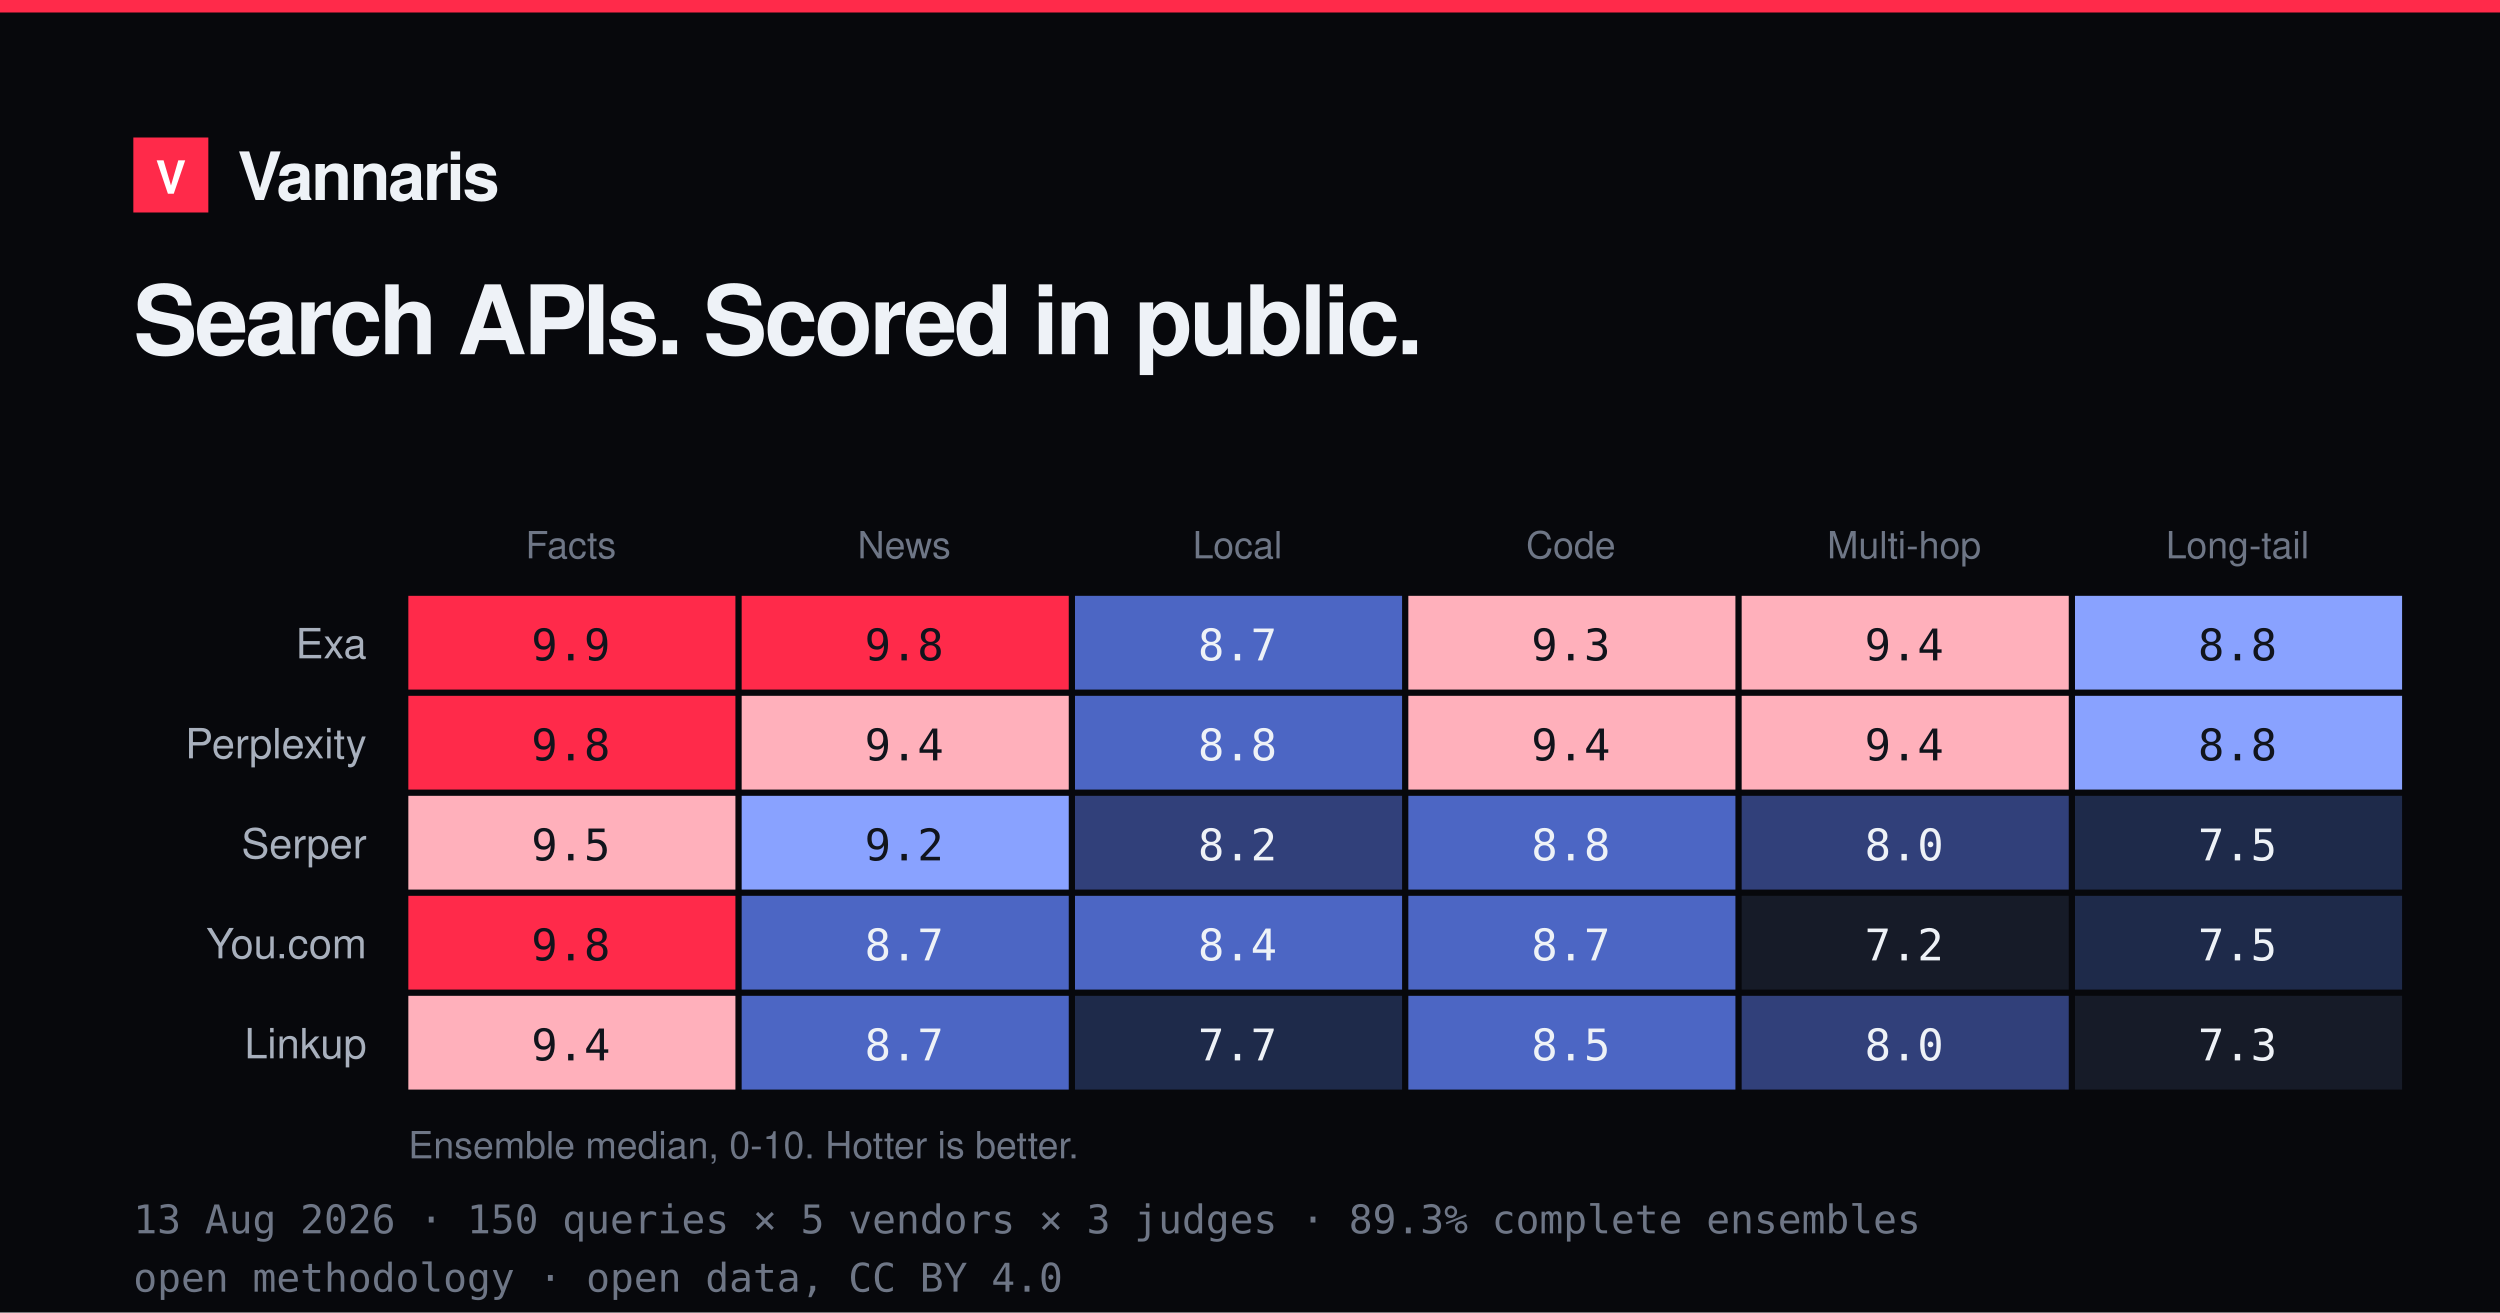
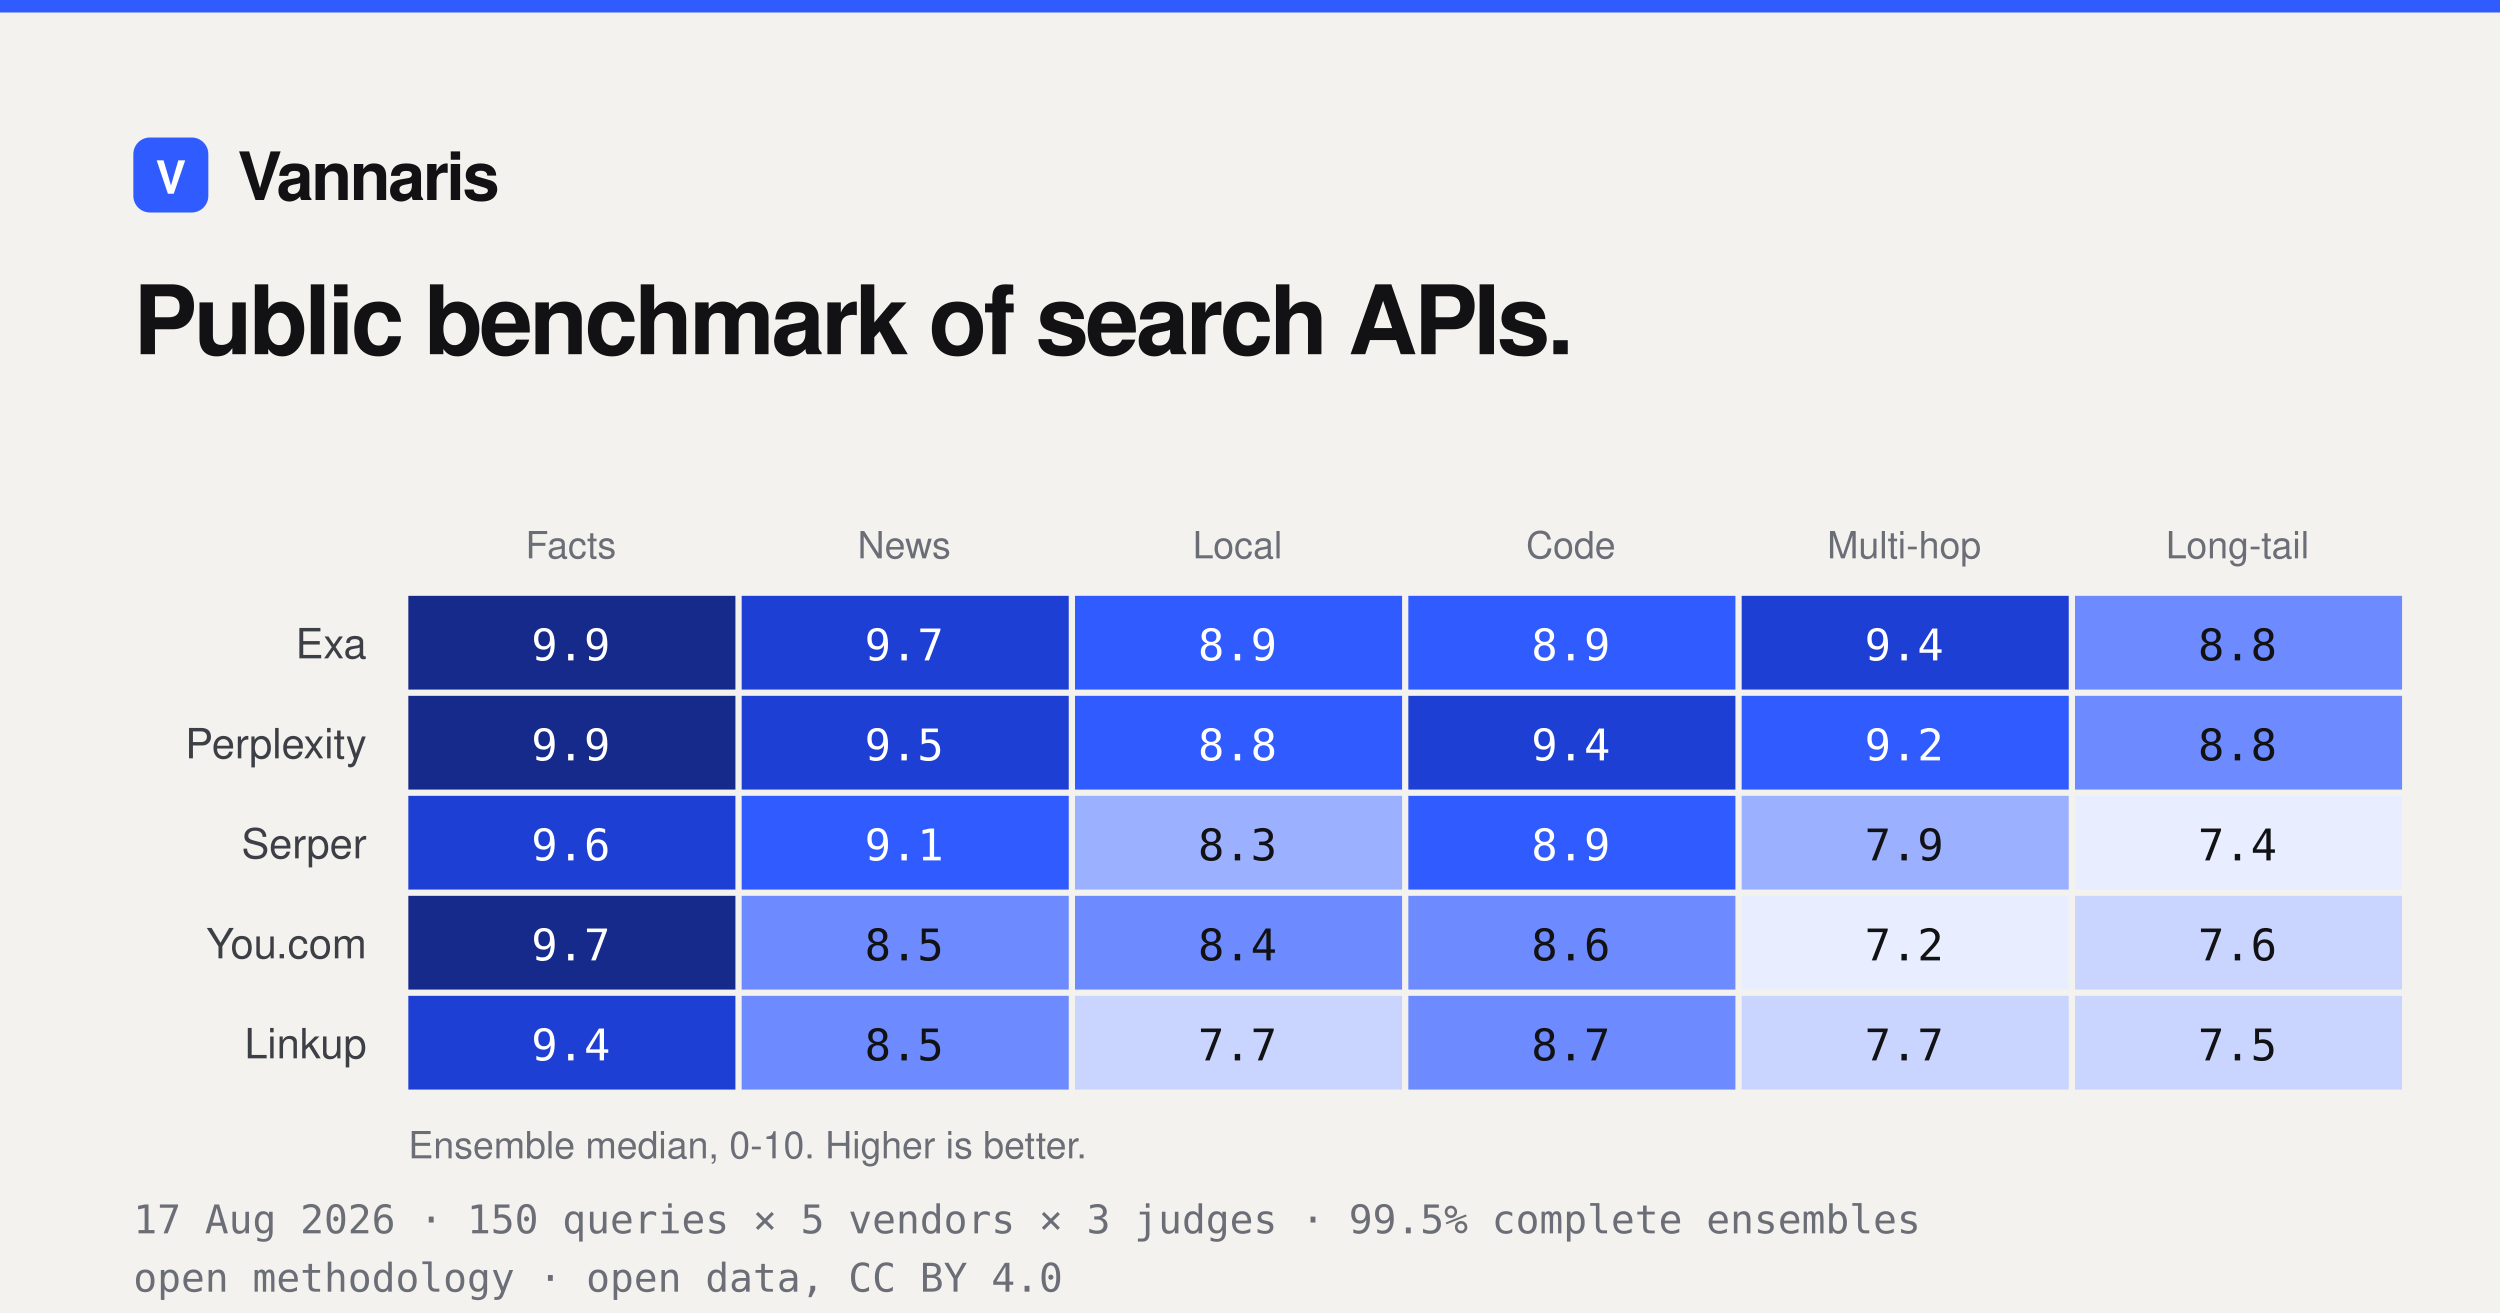
<svg xmlns="http://www.w3.org/2000/svg" width="1200" height="630" viewBox="0 0 1200 630">
-   <rect width="1200" height="630" fill="#07080c" />
-   <rect width="1200" height="6" fill="#ff2a4a" />
-   <rect x="64" y="66" width="36" height="36" fill="#ff2a4a" />
-   <text x="82" y="93" font-family="Geist, Helvetica Neue, Helvetica, Arial, sans-serif" font-size="22" font-weight="700" text-anchor="middle" fill="#ffffff">V</text>
-   <text x="114" y="96" font-family="Geist, Helvetica Neue, Helvetica, Arial, sans-serif" font-size="32" font-weight="700" letter-spacing="-1.1" fill="#eef2f7">Vannaris</text>
-   <text x="64" y="170" font-family="Geist, Helvetica Neue, Helvetica, Arial, sans-serif" font-size="46" font-weight="650" letter-spacing="-1.6" fill="#eef2f7">Search APIs. Scored in public.</text>
-   <text x="274" y="268" font-family="Geist, Helvetica Neue, Helvetica, Arial, sans-serif" font-size="18" fill="#6e7686" text-anchor="middle">Facts</text>
-   <text x="434" y="268" font-family="Geist, Helvetica Neue, Helvetica, Arial, sans-serif" font-size="18" fill="#6e7686" text-anchor="middle">News</text>
-   <text x="594" y="268" font-family="Geist, Helvetica Neue, Helvetica, Arial, sans-serif" font-size="18" fill="#6e7686" text-anchor="middle">Local</text>
-   <text x="754" y="268" font-family="Geist, Helvetica Neue, Helvetica, Arial, sans-serif" font-size="18" fill="#6e7686" text-anchor="middle">Code</text>
-   <text x="914" y="268" font-family="Geist, Helvetica Neue, Helvetica, Arial, sans-serif" font-size="18" fill="#6e7686" text-anchor="middle">Multi-hop</text>
-   <text x="1074" y="268" font-family="Geist, Helvetica Neue, Helvetica, Arial, sans-serif" font-size="18" fill="#6e7686" text-anchor="middle">Long-tail</text>
-   <text x="176" y="316" font-family="Geist, Helvetica Neue, Helvetica, Arial, sans-serif" font-size="20" fill="#a8b0bd" text-anchor="end">Exa</text>
-   <rect x="196" y="286" width="157" height="45" fill="#ff2a4a" />
-   <text x="274" y="317" font-family="Geist Mono, SFMono-Regular, Menlo, Consolas, monospace" font-size="21" fill="#11141c" text-anchor="middle">9.9</text>
-   <rect x="356" y="286" width="157" height="45" fill="#ff2a4a" />
-   <text x="434" y="317" font-family="Geist Mono, SFMono-Regular, Menlo, Consolas, monospace" font-size="21" fill="#11141c" text-anchor="middle">9.8</text>
-   <rect x="516" y="286" width="157" height="45" fill="#4c66c4" />
-   <text x="594" y="317" font-family="Geist Mono, SFMono-Regular, Menlo, Consolas, monospace" font-size="21" fill="#eef2f7" text-anchor="middle">8.7</text>
-   <rect x="676" y="286" width="157" height="45" fill="#ffb0bb" />
-   <text x="754" y="317" font-family="Geist Mono, SFMono-Regular, Menlo, Consolas, monospace" font-size="21" fill="#11141c" text-anchor="middle">9.3</text>
-   <rect x="836" y="286" width="157" height="45" fill="#ffb0bb" />
-   <text x="914" y="317" font-family="Geist Mono, SFMono-Regular, Menlo, Consolas, monospace" font-size="21" fill="#11141c" text-anchor="middle">9.4</text>
-   <rect x="996" y="286" width="157" height="45" fill="#89a2ff" />
-   <text x="1074" y="317" font-family="Geist Mono, SFMono-Regular, Menlo, Consolas, monospace" font-size="21" fill="#11141c" text-anchor="middle">8.8</text>
-   <text x="176" y="364" font-family="Geist, Helvetica Neue, Helvetica, Arial, sans-serif" font-size="20" fill="#a8b0bd" text-anchor="end">Perplexity</text>
-   <rect x="196" y="334" width="157" height="45" fill="#ff2a4a" />
-   <text x="274" y="365" font-family="Geist Mono, SFMono-Regular, Menlo, Consolas, monospace" font-size="21" fill="#11141c" text-anchor="middle">9.8</text>
-   <rect x="356" y="334" width="157" height="45" fill="#ffb0bb" />
-   <text x="434" y="365" font-family="Geist Mono, SFMono-Regular, Menlo, Consolas, monospace" font-size="21" fill="#11141c" text-anchor="middle">9.4</text>
-   <rect x="516" y="334" width="157" height="45" fill="#4c66c4" />
-   <text x="594" y="365" font-family="Geist Mono, SFMono-Regular, Menlo, Consolas, monospace" font-size="21" fill="#eef2f7" text-anchor="middle">8.8</text>
-   <rect x="676" y="334" width="157" height="45" fill="#ffb0bb" />
-   <text x="754" y="365" font-family="Geist Mono, SFMono-Regular, Menlo, Consolas, monospace" font-size="21" fill="#11141c" text-anchor="middle">9.4</text>
-   <rect x="836" y="334" width="157" height="45" fill="#ffb0bb" />
-   <text x="914" y="365" font-family="Geist Mono, SFMono-Regular, Menlo, Consolas, monospace" font-size="21" fill="#11141c" text-anchor="middle">9.4</text>
-   <rect x="996" y="334" width="157" height="45" fill="#89a2ff" />
-   <text x="1074" y="365" font-family="Geist Mono, SFMono-Regular, Menlo, Consolas, monospace" font-size="21" fill="#11141c" text-anchor="middle">8.8</text>
-   <text x="176" y="412" font-family="Geist, Helvetica Neue, Helvetica, Arial, sans-serif" font-size="20" fill="#a8b0bd" text-anchor="end">Serper</text>
-   <rect x="196" y="382" width="157" height="45" fill="#ffb0bb" />
-   <text x="274" y="413" font-family="Geist Mono, SFMono-Regular, Menlo, Consolas, monospace" font-size="21" fill="#11141c" text-anchor="middle">9.5</text>
-   <rect x="356" y="382" width="157" height="45" fill="#89a2ff" />
-   <text x="434" y="413" font-family="Geist Mono, SFMono-Regular, Menlo, Consolas, monospace" font-size="21" fill="#11141c" text-anchor="middle">9.2</text>
-   <rect x="516" y="382" width="157" height="45" fill="#31407a" />
-   <text x="594" y="413" font-family="Geist Mono, SFMono-Regular, Menlo, Consolas, monospace" font-size="21" fill="#eef2f7" text-anchor="middle">8.2</text>
-   <rect x="676" y="382" width="157" height="45" fill="#4c66c4" />
-   <text x="754" y="413" font-family="Geist Mono, SFMono-Regular, Menlo, Consolas, monospace" font-size="21" fill="#eef2f7" text-anchor="middle">8.8</text>
-   <rect x="836" y="382" width="157" height="45" fill="#31407a" />
-   <text x="914" y="413" font-family="Geist Mono, SFMono-Regular, Menlo, Consolas, monospace" font-size="21" fill="#eef2f7" text-anchor="middle">8.0</text>
-   <rect x="996" y="382" width="157" height="45" fill="#1e2a4a" />
-   <text x="1074" y="413" font-family="Geist Mono, SFMono-Regular, Menlo, Consolas, monospace" font-size="21" fill="#eef2f7" text-anchor="middle">7.5</text>
-   <text x="176" y="460" font-family="Geist, Helvetica Neue, Helvetica, Arial, sans-serif" font-size="20" fill="#a8b0bd" text-anchor="end">You.com</text>
-   <rect x="196" y="430" width="157" height="45" fill="#ff2a4a" />
-   <text x="274" y="461" font-family="Geist Mono, SFMono-Regular, Menlo, Consolas, monospace" font-size="21" fill="#11141c" text-anchor="middle">9.8</text>
-   <rect x="356" y="430" width="157" height="45" fill="#4c66c4" />
-   <text x="434" y="461" font-family="Geist Mono, SFMono-Regular, Menlo, Consolas, monospace" font-size="21" fill="#eef2f7" text-anchor="middle">8.7</text>
-   <rect x="516" y="430" width="157" height="45" fill="#4c66c4" />
-   <text x="594" y="461" font-family="Geist Mono, SFMono-Regular, Menlo, Consolas, monospace" font-size="21" fill="#eef2f7" text-anchor="middle">8.4</text>
-   <rect x="676" y="430" width="157" height="45" fill="#4c66c4" />
-   <text x="754" y="461" font-family="Geist Mono, SFMono-Regular, Menlo, Consolas, monospace" font-size="21" fill="#eef2f7" text-anchor="middle">8.7</text>
-   <rect x="836" y="430" width="157" height="45" fill="#161b28" />
-   <text x="914" y="461" font-family="Geist Mono, SFMono-Regular, Menlo, Consolas, monospace" font-size="21" fill="#eef2f7" text-anchor="middle">7.2</text>
-   <rect x="996" y="430" width="157" height="45" fill="#1e2a4a" />
-   <text x="1074" y="461" font-family="Geist Mono, SFMono-Regular, Menlo, Consolas, monospace" font-size="21" fill="#eef2f7" text-anchor="middle">7.5</text>
-   <text x="176" y="508" font-family="Geist, Helvetica Neue, Helvetica, Arial, sans-serif" font-size="20" fill="#a8b0bd" text-anchor="end">Linkup</text>
-   <rect x="196" y="478" width="157" height="45" fill="#ffb0bb" />
-   <text x="274" y="509" font-family="Geist Mono, SFMono-Regular, Menlo, Consolas, monospace" font-size="21" fill="#11141c" text-anchor="middle">9.4</text>
-   <rect x="356" y="478" width="157" height="45" fill="#4c66c4" />
-   <text x="434" y="509" font-family="Geist Mono, SFMono-Regular, Menlo, Consolas, monospace" font-size="21" fill="#eef2f7" text-anchor="middle">8.7</text>
-   <rect x="516" y="478" width="157" height="45" fill="#1e2a4a" />
-   <text x="594" y="509" font-family="Geist Mono, SFMono-Regular, Menlo, Consolas, monospace" font-size="21" fill="#eef2f7" text-anchor="middle">7.7</text>
-   <rect x="676" y="478" width="157" height="45" fill="#4c66c4" />
-   <text x="754" y="509" font-family="Geist Mono, SFMono-Regular, Menlo, Consolas, monospace" font-size="21" fill="#eef2f7" text-anchor="middle">8.5</text>
-   <rect x="836" y="478" width="157" height="45" fill="#31407a" />
-   <text x="914" y="509" font-family="Geist Mono, SFMono-Regular, Menlo, Consolas, monospace" font-size="21" fill="#eef2f7" text-anchor="middle">8.0</text>
-   <rect x="996" y="478" width="157" height="45" fill="#161b28" />
-   <text x="1074" y="509" font-family="Geist Mono, SFMono-Regular, Menlo, Consolas, monospace" font-size="21" fill="#eef2f7" text-anchor="middle">7.3</text>
-   <text x="196" y="556" font-family="Geist, Helvetica Neue, Helvetica, Arial, sans-serif" font-size="18" fill="#6e7686">Ensemble median, 0-10. Hotter is better.</text>
-   <text x="64" y="592" font-family="Geist Mono, SFMono-Regular, Menlo, Consolas, monospace" font-size="19" fill="#6e7686">13 Aug 2026 · 150 queries × 5 vendors × 3 judges · 89.3% complete ensembles</text>
-   <text x="64" y="620" font-family="Geist Mono, SFMono-Regular, Menlo, Consolas, monospace" font-size="19" fill="#6e7686">open methodology · open data, CC BY 4.0</text>
+   <rect width="1200" height="630" fill="#f4f2ee" />
+   <rect width="1200" height="6" fill="#2f5bff" />
+   <rect x="64" y="66" width="36" height="36" rx="8" fill="#2f5bff" />
+   <text x="82" y="93" font-family="IBM Plex Sans, Helvetica Neue, Helvetica, Arial, sans-serif" font-size="22" font-weight="700" text-anchor="middle" fill="#ffffff">V</text>
+   <text x="114" y="96" font-family="IBM Plex Sans, Helvetica Neue, Helvetica, Arial, sans-serif" font-size="32" font-weight="700" letter-spacing="-1.1" fill="#121214">Vannaris</text>
+   <text x="64" y="170" font-family="IBM Plex Sans, Helvetica Neue, Helvetica, Arial, sans-serif" font-size="46" font-weight="650" letter-spacing="-1.6" fill="#121214">Public benchmark of search APIs.</text>
+   <text x="274" y="268" font-family="IBM Plex Sans, Helvetica Neue, Helvetica, Arial, sans-serif" font-size="18" fill="#6b6e76" text-anchor="middle">Facts</text>
+   <text x="434" y="268" font-family="IBM Plex Sans, Helvetica Neue, Helvetica, Arial, sans-serif" font-size="18" fill="#6b6e76" text-anchor="middle">News</text>
+   <text x="594" y="268" font-family="IBM Plex Sans, Helvetica Neue, Helvetica, Arial, sans-serif" font-size="18" fill="#6b6e76" text-anchor="middle">Local</text>
+   <text x="754" y="268" font-family="IBM Plex Sans, Helvetica Neue, Helvetica, Arial, sans-serif" font-size="18" fill="#6b6e76" text-anchor="middle">Code</text>
+   <text x="914" y="268" font-family="IBM Plex Sans, Helvetica Neue, Helvetica, Arial, sans-serif" font-size="18" fill="#6b6e76" text-anchor="middle">Multi-hop</text>
+   <text x="1074" y="268" font-family="IBM Plex Sans, Helvetica Neue, Helvetica, Arial, sans-serif" font-size="18" fill="#6b6e76" text-anchor="middle">Long-tail</text>
+   <text x="176" y="316" font-family="IBM Plex Sans, Helvetica Neue, Helvetica, Arial, sans-serif" font-size="20" fill="#3d3f46" text-anchor="end">Exa</text>
+   <rect x="196" y="286" width="157" height="45" fill="#152a8a" />
+   <text x="274" y="317" font-family="IBM Plex Mono, SFMono-Regular, Menlo, Consolas, monospace" font-size="21" fill="#ffffff" text-anchor="middle">9.9</text>
+   <rect x="356" y="286" width="157" height="45" fill="#1e3fd4" />
+   <text x="434" y="317" font-family="IBM Plex Mono, SFMono-Regular, Menlo, Consolas, monospace" font-size="21" fill="#ffffff" text-anchor="middle">9.7</text>
+   <rect x="516" y="286" width="157" height="45" fill="#2f5bff" />
+   <text x="594" y="317" font-family="IBM Plex Mono, SFMono-Regular, Menlo, Consolas, monospace" font-size="21" fill="#ffffff" text-anchor="middle">8.9</text>
+   <rect x="676" y="286" width="157" height="45" fill="#2f5bff" />
+   <text x="754" y="317" font-family="IBM Plex Mono, SFMono-Regular, Menlo, Consolas, monospace" font-size="21" fill="#ffffff" text-anchor="middle">8.9</text>
+   <rect x="836" y="286" width="157" height="45" fill="#1e3fd4" />
+   <text x="914" y="317" font-family="IBM Plex Mono, SFMono-Regular, Menlo, Consolas, monospace" font-size="21" fill="#ffffff" text-anchor="middle">9.4</text>
+   <rect x="996" y="286" width="157" height="45" fill="#6d8aff" />
+   <text x="1074" y="317" font-family="IBM Plex Mono, SFMono-Regular, Menlo, Consolas, monospace" font-size="21" fill="#121214" text-anchor="middle">8.8</text>
+   <text x="176" y="364" font-family="IBM Plex Sans, Helvetica Neue, Helvetica, Arial, sans-serif" font-size="20" fill="#3d3f46" text-anchor="end">Perplexity</text>
+   <rect x="196" y="334" width="157" height="45" fill="#152a8a" />
+   <text x="274" y="365" font-family="IBM Plex Mono, SFMono-Regular, Menlo, Consolas, monospace" font-size="21" fill="#ffffff" text-anchor="middle">9.9</text>
+   <rect x="356" y="334" width="157" height="45" fill="#1e3fd4" />
+   <text x="434" y="365" font-family="IBM Plex Mono, SFMono-Regular, Menlo, Consolas, monospace" font-size="21" fill="#ffffff" text-anchor="middle">9.5</text>
+   <rect x="516" y="334" width="157" height="45" fill="#2f5bff" />
+   <text x="594" y="365" font-family="IBM Plex Mono, SFMono-Regular, Menlo, Consolas, monospace" font-size="21" fill="#ffffff" text-anchor="middle">8.8</text>
+   <rect x="676" y="334" width="157" height="45" fill="#1e3fd4" />
+   <text x="754" y="365" font-family="IBM Plex Mono, SFMono-Regular, Menlo, Consolas, monospace" font-size="21" fill="#ffffff" text-anchor="middle">9.4</text>
+   <rect x="836" y="334" width="157" height="45" fill="#2f5bff" />
+   <text x="914" y="365" font-family="IBM Plex Mono, SFMono-Regular, Menlo, Consolas, monospace" font-size="21" fill="#ffffff" text-anchor="middle">9.2</text>
+   <rect x="996" y="334" width="157" height="45" fill="#6d8aff" />
+   <text x="1074" y="365" font-family="IBM Plex Mono, SFMono-Regular, Menlo, Consolas, monospace" font-size="21" fill="#121214" text-anchor="middle">8.8</text>
+   <text x="176" y="412" font-family="IBM Plex Sans, Helvetica Neue, Helvetica, Arial, sans-serif" font-size="20" fill="#3d3f46" text-anchor="end">Serper</text>
+   <rect x="196" y="382" width="157" height="45" fill="#1e3fd4" />
+   <text x="274" y="413" font-family="IBM Plex Mono, SFMono-Regular, Menlo, Consolas, monospace" font-size="21" fill="#ffffff" text-anchor="middle">9.6</text>
+   <rect x="356" y="382" width="157" height="45" fill="#2f5bff" />
+   <text x="434" y="413" font-family="IBM Plex Mono, SFMono-Regular, Menlo, Consolas, monospace" font-size="21" fill="#ffffff" text-anchor="middle">9.1</text>
+   <rect x="516" y="382" width="157" height="45" fill="#9bb0ff" />
+   <text x="594" y="413" font-family="IBM Plex Mono, SFMono-Regular, Menlo, Consolas, monospace" font-size="21" fill="#121214" text-anchor="middle">8.3</text>
+   <rect x="676" y="382" width="157" height="45" fill="#2f5bff" />
+   <text x="754" y="413" font-family="IBM Plex Mono, SFMono-Regular, Menlo, Consolas, monospace" font-size="21" fill="#ffffff" text-anchor="middle">8.9</text>
+   <rect x="836" y="382" width="157" height="45" fill="#9bb0ff" />
+   <text x="914" y="413" font-family="IBM Plex Mono, SFMono-Regular, Menlo, Consolas, monospace" font-size="21" fill="#121214" text-anchor="middle">7.9</text>
+   <rect x="996" y="382" width="157" height="45" fill="#e8edff" />
+   <text x="1074" y="413" font-family="IBM Plex Mono, SFMono-Regular, Menlo, Consolas, monospace" font-size="21" fill="#121214" text-anchor="middle">7.4</text>
+   <text x="176" y="460" font-family="IBM Plex Sans, Helvetica Neue, Helvetica, Arial, sans-serif" font-size="20" fill="#3d3f46" text-anchor="end">You.com</text>
+   <rect x="196" y="430" width="157" height="45" fill="#152a8a" />
+   <text x="274" y="461" font-family="IBM Plex Mono, SFMono-Regular, Menlo, Consolas, monospace" font-size="21" fill="#ffffff" text-anchor="middle">9.7</text>
+   <rect x="356" y="430" width="157" height="45" fill="#6d8aff" />
+   <text x="434" y="461" font-family="IBM Plex Mono, SFMono-Regular, Menlo, Consolas, monospace" font-size="21" fill="#121214" text-anchor="middle">8.5</text>
+   <rect x="516" y="430" width="157" height="45" fill="#6d8aff" />
+   <text x="594" y="461" font-family="IBM Plex Mono, SFMono-Regular, Menlo, Consolas, monospace" font-size="21" fill="#121214" text-anchor="middle">8.4</text>
+   <rect x="676" y="430" width="157" height="45" fill="#6d8aff" />
+   <text x="754" y="461" font-family="IBM Plex Mono, SFMono-Regular, Menlo, Consolas, monospace" font-size="21" fill="#121214" text-anchor="middle">8.6</text>
+   <rect x="836" y="430" width="157" height="45" fill="#e8edff" />
+   <text x="914" y="461" font-family="IBM Plex Mono, SFMono-Regular, Menlo, Consolas, monospace" font-size="21" fill="#121214" text-anchor="middle">7.2</text>
+   <rect x="996" y="430" width="157" height="45" fill="#c9d4ff" />
+   <text x="1074" y="461" font-family="IBM Plex Mono, SFMono-Regular, Menlo, Consolas, monospace" font-size="21" fill="#121214" text-anchor="middle">7.6</text>
+   <text x="176" y="508" font-family="IBM Plex Sans, Helvetica Neue, Helvetica, Arial, sans-serif" font-size="20" fill="#3d3f46" text-anchor="end">Linkup</text>
+   <rect x="196" y="478" width="157" height="45" fill="#1e3fd4" />
+   <text x="274" y="509" font-family="IBM Plex Mono, SFMono-Regular, Menlo, Consolas, monospace" font-size="21" fill="#ffffff" text-anchor="middle">9.4</text>
+   <rect x="356" y="478" width="157" height="45" fill="#6d8aff" />
+   <text x="434" y="509" font-family="IBM Plex Mono, SFMono-Regular, Menlo, Consolas, monospace" font-size="21" fill="#121214" text-anchor="middle">8.5</text>
+   <rect x="516" y="478" width="157" height="45" fill="#c9d4ff" />
+   <text x="594" y="509" font-family="IBM Plex Mono, SFMono-Regular, Menlo, Consolas, monospace" font-size="21" fill="#121214" text-anchor="middle">7.7</text>
+   <rect x="676" y="478" width="157" height="45" fill="#6d8aff" />
+   <text x="754" y="509" font-family="IBM Plex Mono, SFMono-Regular, Menlo, Consolas, monospace" font-size="21" fill="#121214" text-anchor="middle">8.7</text>
+   <rect x="836" y="478" width="157" height="45" fill="#c9d4ff" />
+   <text x="914" y="509" font-family="IBM Plex Mono, SFMono-Regular, Menlo, Consolas, monospace" font-size="21" fill="#121214" text-anchor="middle">7.7</text>
+   <rect x="996" y="478" width="157" height="45" fill="#c9d4ff" />
+   <text x="1074" y="509" font-family="IBM Plex Mono, SFMono-Regular, Menlo, Consolas, monospace" font-size="21" fill="#121214" text-anchor="middle">7.5</text>
+   <text x="196" y="556" font-family="IBM Plex Sans, Helvetica Neue, Helvetica, Arial, sans-serif" font-size="18" fill="#6b6e76">Ensemble median, 0-10. Higher is better.</text>
+   <text x="64" y="592" font-family="IBM Plex Mono, SFMono-Regular, Menlo, Consolas, monospace" font-size="19" fill="#6b6e76">17 Aug 2026 · 150 queries × 5 vendors × 3 judges · 99.5% complete ensembles</text>
+   <text x="64" y="620" font-family="IBM Plex Mono, SFMono-Regular, Menlo, Consolas, monospace" font-size="19" fill="#6b6e76">open methodology · open data, CC BY 4.0</text>
</svg>
